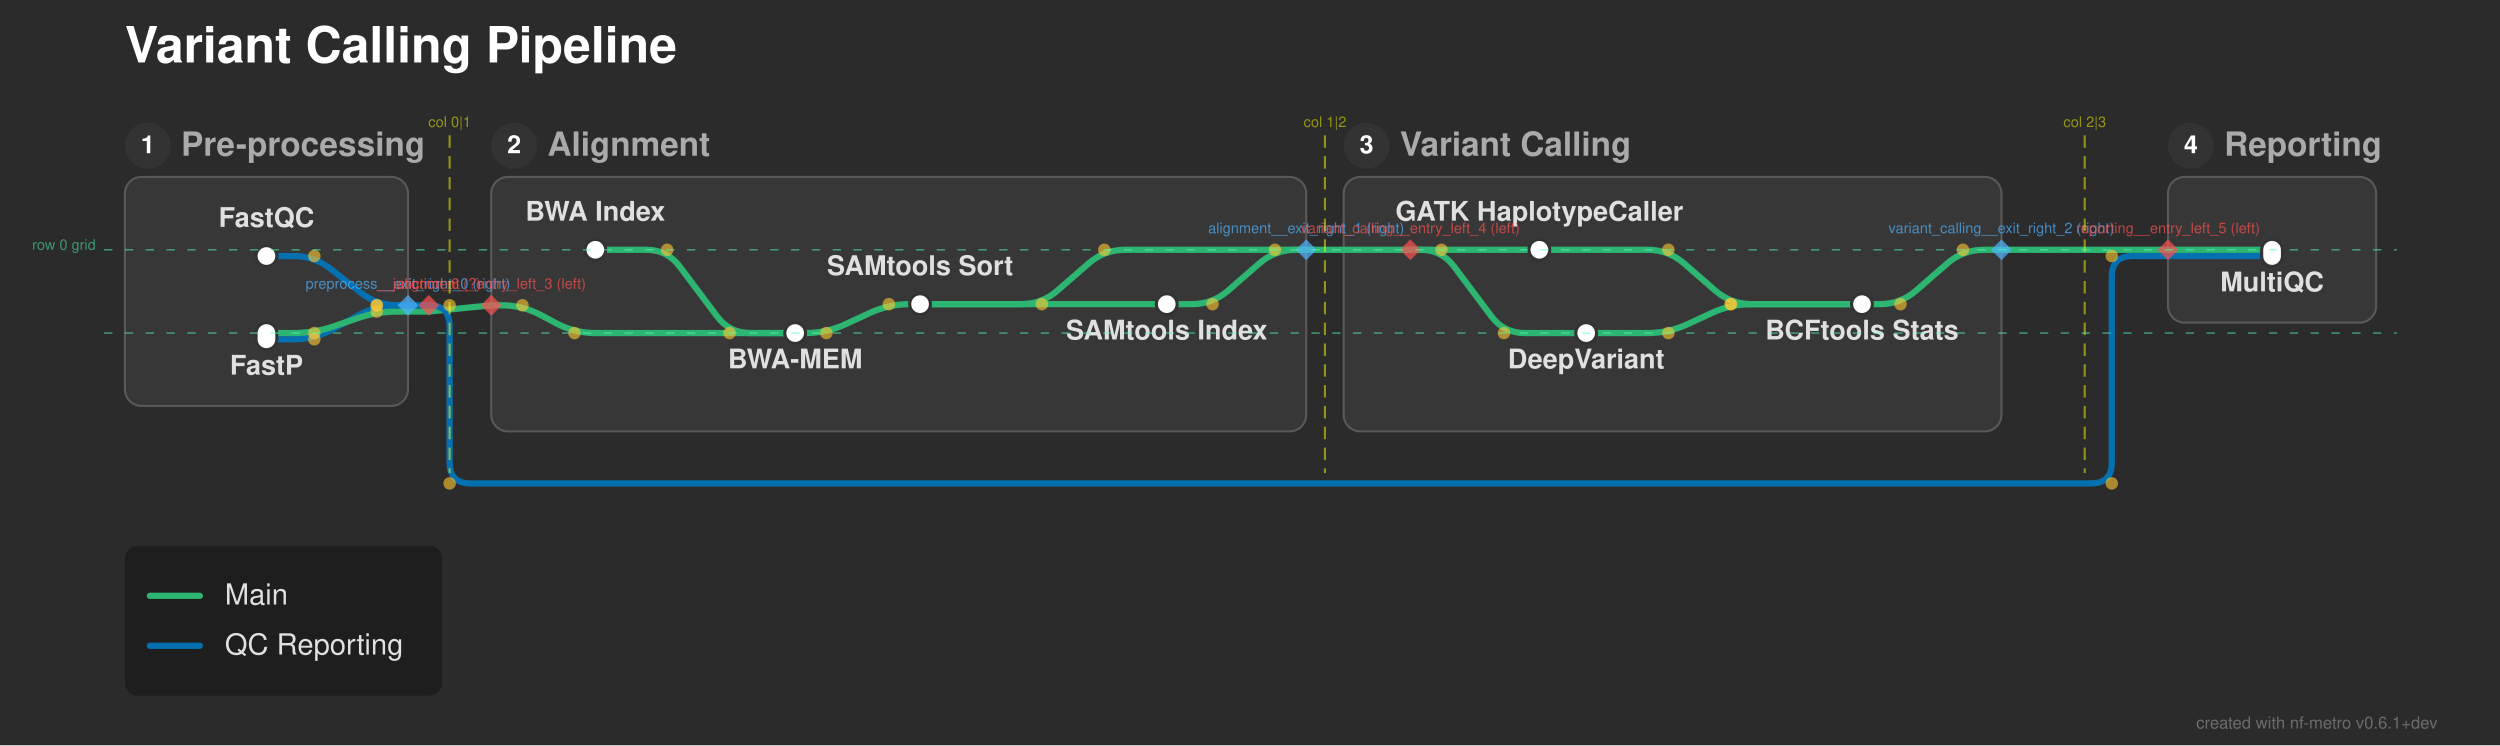
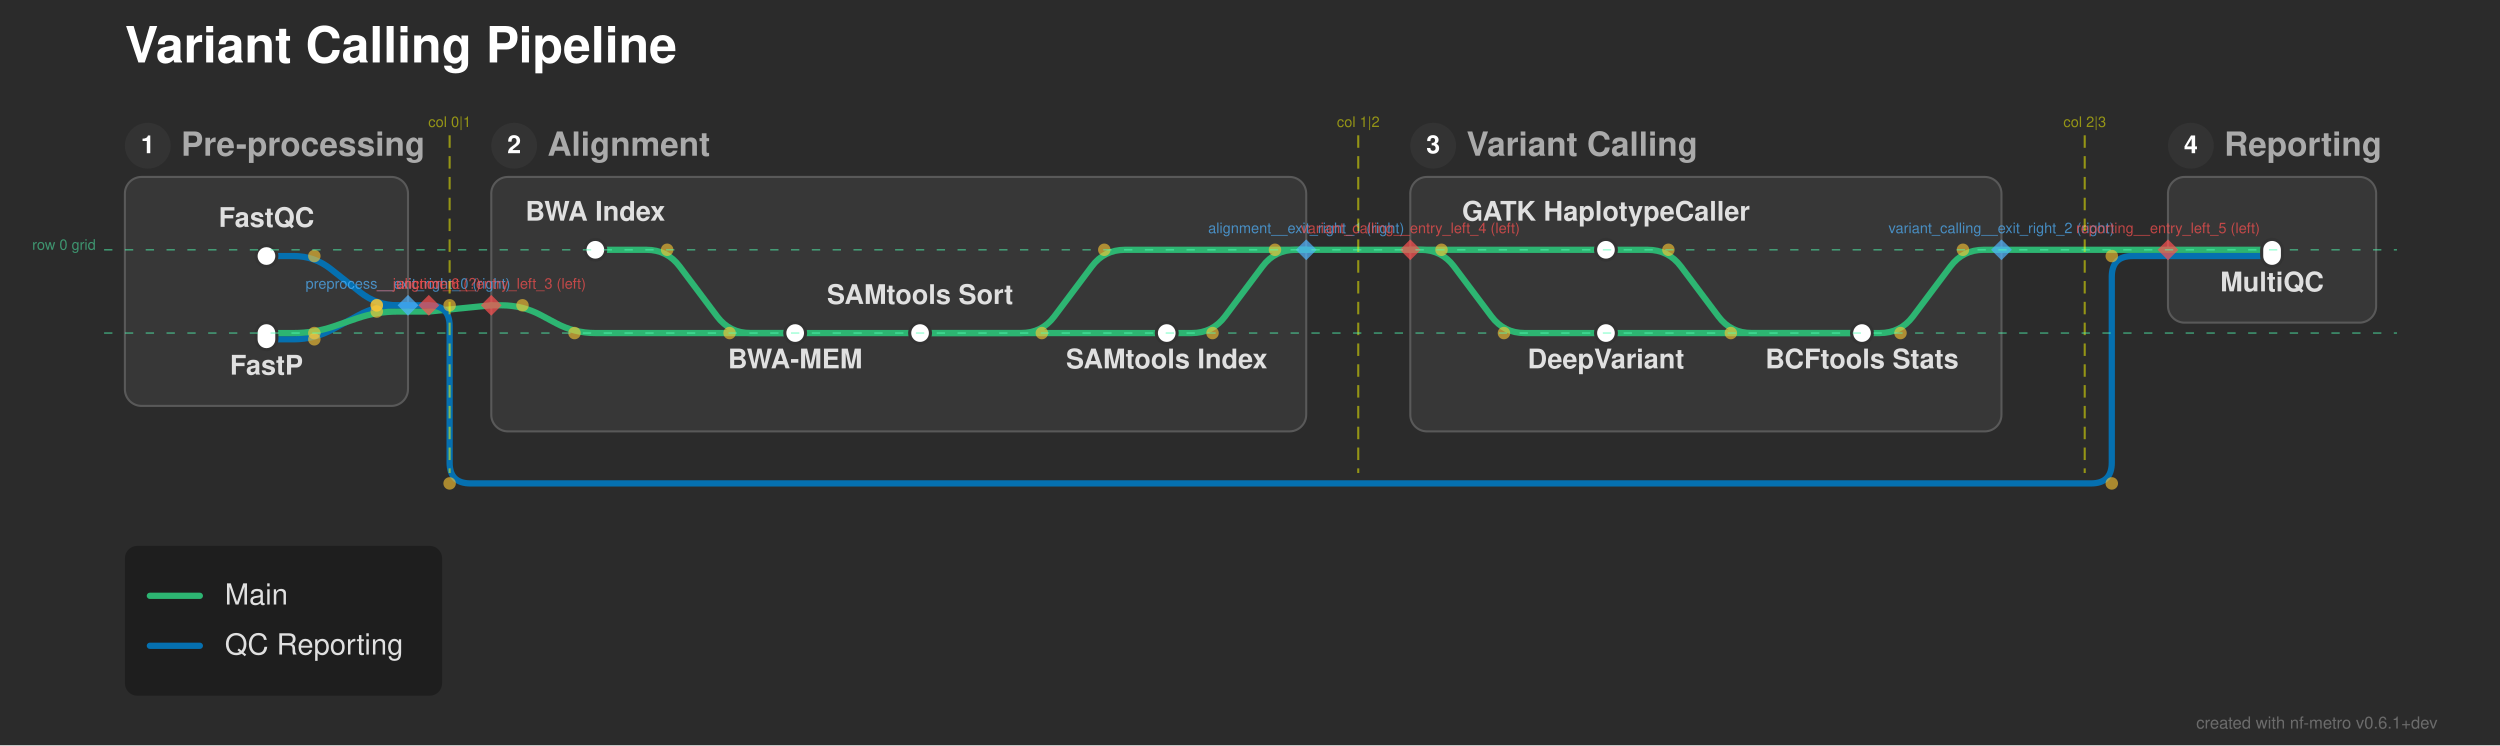
<svg xmlns="http://www.w3.org/2000/svg" width="1201" height="358" viewBox="0 0 1201 358">
  <defs>
</defs>
  <rect x="0" y="0" width="1201" height="358" fill="#2b2b2b" />
  <text x="60.0" y="30.0" font-size="24.0" fill="#ffffff" font-family="'Helvetica Neue', Helvetica, Arial, sans-serif" font-weight="bold" class="nf-metro-title">Variant Calling Pipeline</text>
  <rect x="60.0" y="85.0" width="136.0" height="110.0" rx="8" ry="8" fill="#373737" stroke="#595959" stroke-width="1.0" />
  <circle cx="71.0" cy="70.0" r="11" fill="#333333" class="nf-metro-section-num-circle" />
  <text x="71.0" y="70.0" font-size="12" fill="#ffffff" font-family="'Helvetica Neue', Helvetica, Arial, sans-serif" font-weight="bold" text-anchor="middle" dy="0.3em">1</text>
  <text x="87.0" y="70.0" font-size="16.0" fill="#aaaaaa" font-family="'Helvetica Neue', Helvetica, Arial, sans-serif" font-weight="bold" dy="0.3em" class="nf-metro-section-label">Pre-processing</text>
  <rect x="236.0" y="85.0" width="391.5" height="122.233" rx="8" ry="8" fill="#373737" stroke="#595959" stroke-width="1.0" />
  <circle cx="247.0" cy="70.0" r="11" fill="#333333" class="nf-metro-section-num-circle" />
  <text x="247.0" y="70.0" font-size="12" fill="#ffffff" font-family="'Helvetica Neue', Helvetica, Arial, sans-serif" font-weight="bold" text-anchor="middle" dy="0.3em">2</text>
  <text x="263.0" y="70.0" font-size="16.0" fill="#aaaaaa" font-family="'Helvetica Neue', Helvetica, Arial, sans-serif" font-weight="bold" dy="0.3em" class="nf-metro-section-label">Alignment</text>
-   <rect x="645.5" y="85.0" width="316.0" height="122.233" rx="8" ry="8" fill="#373737" stroke="#595959" stroke-width="1.0" />
-   <circle cx="656.5" cy="70.0" r="11" fill="#333333" class="nf-metro-section-num-circle" />
-   <text x="656.5" y="70.0" font-size="12" fill="#ffffff" font-family="'Helvetica Neue', Helvetica, Arial, sans-serif" font-weight="bold" text-anchor="middle" dy="0.3em">3</text>
-   <text x="672.5" y="70.0" font-size="16.0" fill="#aaaaaa" font-family="'Helvetica Neue', Helvetica, Arial, sans-serif" font-weight="bold" dy="0.3em" class="nf-metro-section-label">Variant Calling</text>
+   <rect x="677.5" y="85.0" width="284.0" height="122.233" rx="8" ry="8" fill="#373737" stroke="#595959" stroke-width="1.0" />
+   <circle cx="688.5" cy="70.0" r="11" fill="#333333" class="nf-metro-section-num-circle" />
+   <text x="688.5" y="70.0" font-size="12" fill="#ffffff" font-family="'Helvetica Neue', Helvetica, Arial, sans-serif" font-weight="bold" text-anchor="middle" dy="0.3em">3</text>
+   <text x="704.5" y="70.0" font-size="16.0" fill="#aaaaaa" font-family="'Helvetica Neue', Helvetica, Arial, sans-serif" font-weight="bold" dy="0.3em" class="nf-metro-section-label">Variant Calling</text>
  <rect x="1041.5" y="85.0" width="100.0" height="70.0" rx="8" ry="8" fill="#373737" stroke="#595959" stroke-width="1.0" />
  <circle cx="1052.5" cy="70.0" r="11" fill="#333333" class="nf-metro-section-num-circle" />
  <text x="1052.5" y="70.0" font-size="12" fill="#ffffff" font-family="'Helvetica Neue', Helvetica, Arial, sans-serif" font-weight="bold" text-anchor="middle" dy="0.3em">4</text>
  <text x="1068.5" y="70.0" font-size="16.0" fill="#aaaaaa" font-family="'Helvetica Neue', Helvetica, Arial, sans-serif" font-weight="bold" dy="0.3em" class="nf-metro-section-label">Reporting</text>
  <path d="M128.0,163.0 L141.0,163.0 Q151.0,163.0,159.783,158.218 L172.217,151.448 Q181.0,146.667,191.0,146.667 L196.0,146.667" stroke="#0570b0" stroke-width="3.0" fill="none" stroke-linecap="round" stroke-linejoin="round" />
-   <path d="M382.0,160.0 L387.0,160.0 Q397.0,160.0,406.075,155.8 L417.925,150.316 Q427.0,146.117,437.0,146.117 L442.0,146.117" stroke="#2db572" stroke-width="3.0" fill="none" stroke-linecap="round" stroke-linejoin="round" />
-   <path d="M762.0,160.0 L791.5,160.0 Q801.5,160.0,810.575,155.8 L822.425,150.316 Q831.5,146.117,841.5,146.117 L894.5,146.117" stroke="#2db572" stroke-width="3.0" fill="none" stroke-linecap="round" stroke-linejoin="round" />
+   <path d="M382.0,160.0 L442.0,160.0" stroke="#2db572" stroke-width="3.0" stroke-linecap="round" />
+   <path d="M442.0,160.0 L560.5,160.0" stroke="#2db572" stroke-width="3.0" stroke-linecap="round" />
+   <path d="M771.5,160.0 L894.5,160.0" stroke="#2db572" stroke-width="3.0" stroke-linecap="round" />
  <path d="M128.0,160.0 L141.0,160.0 Q151.0,160.0,160.455,156.743 L171.545,152.923 Q181.0,149.667,191.0,149.667 L196.0,149.667" stroke="#2db572" stroke-width="3.0" fill="none" stroke-linecap="round" stroke-linejoin="round" />
+   <path d="M442.0,160.0 L490.5,160.0 Q500.5,160.0,506.5,152.0 L524.5,128.0 Q530.5,120.0,540.5,120.0 L627.5,120.0" stroke="#2db572" stroke-width="3.0" fill="none" stroke-linecap="round" stroke-linejoin="round" />
+   <path d="M560.5,160.0 L572.5,160.0 Q582.5,160.0,588.5,152.0 L606.5,128.0 Q612.5,120.0,622.5,120.0 L627.5,120.0" stroke="#2db572" stroke-width="3.0" fill="none" stroke-linecap="round" stroke-linejoin="round" />
+   <path d="M894.5,160.0 L903.0,160.0 Q913.0,160.0,919.0,152.0 L937.0,128.0 Q943.0,120.0,953.0,120.0 L961.5,120.0" stroke="#2db572" stroke-width="3.0" fill="none" stroke-linecap="round" stroke-linejoin="round" />
  <path d="M196.0,149.667 L206.0,149.667" stroke="#2db572" stroke-width="3.0" stroke-linecap="round" />
  <path d="M206.0,149.667 L236.0,146.667" stroke="#2db572" stroke-width="3.0" stroke-linecap="round" />
  <path d="M236.0,146.667 L241.0,146.667 Q251.0,146.667,259.824,151.373 L267.176,155.294 Q276.0,160.0,286.0,160.0 L382.0,160.0" stroke="#2db572" stroke-width="3.0" fill="none" stroke-linecap="round" stroke-linejoin="round" />
  <path d="M196.0,146.667 L206.0,146.667" stroke="#0570b0" stroke-width="3.0" stroke-linecap="round" />
  <path d="M206.0,146.667 L206.0,146.667 Q216.0,146.667,216.0,156.667 L216.0,222.233 Q216.0,232.233,226.0,232.233 L1004.5,232.233 Q1014.5,232.233,1014.5,222.233 L1014.5,133.0 Q1014.5,123.0,1024.5,123.0 L1041.5,123.0" stroke="#0570b0" stroke-width="3.0" fill="none" stroke-linecap="round" stroke-linejoin="round" />
-   <path d="M442.0,146.117 L560.5,146.117" stroke="#2db572" stroke-width="3.0" stroke-linecap="round" />
-   <path d="M442.0,146.117 L490.5,146.117 Q500.5,146.117,508.042,139.55 L522.958,126.566 Q530.5,120.0,540.5,120.0 L627.5,120.0" stroke="#2db572" stroke-width="3.0" fill="none" stroke-linecap="round" stroke-linejoin="round" />
-   <path d="M560.5,146.117 L572.5,146.117 Q582.5,146.117,590.042,139.55 L604.958,126.566 Q612.5,120.0,622.5,120.0 L627.5,120.0" stroke="#2db572" stroke-width="3.0" fill="none" stroke-linecap="round" stroke-linejoin="round" />
-   <path d="M894.5,146.117 L903.0,146.117 Q913.0,146.117,920.542,139.55 L935.458,126.566 Q943.0,120.0,953.0,120.0 L961.5,120.0" stroke="#2db572" stroke-width="3.0" fill="none" stroke-linecap="round" stroke-linejoin="round" />
  <path d="M128.0,123.0 L141.0,123.0 Q151.0,123.0,158.851,129.194 L173.149,140.473 Q181.0,146.667,191.0,146.667 L196.0,146.667" stroke="#0570b0" stroke-width="3.0" fill="none" stroke-linecap="round" stroke-linejoin="round" />
  <path d="M1041.5,123.0 L1091.5,123.0" stroke="#0570b0" stroke-width="3.0" stroke-linecap="round" />
  <path d="M286.0,120.0 L310.5,120.0 Q320.5,120.0,326.5,128.0 L344.5,152.0 Q350.5,160.0,360.5,160.0 L382.0,160.0" stroke="#2db572" stroke-width="3.0" fill="none" stroke-linecap="round" stroke-linejoin="round" />
-   <path d="M739.5,120.0 L791.5,120.0 Q801.5,120.0,809.042,126.566 L823.958,139.55 Q831.5,146.117,841.5,146.117 L894.5,146.117" stroke="#2db572" stroke-width="3.0" fill="none" stroke-linecap="round" stroke-linejoin="round" />
-   <path d="M677.5,120.0 L739.5,120.0" stroke="#2db572" stroke-width="3.0" stroke-linecap="round" />
-   <path d="M677.5,120.0 L682.5,120.0 Q692.5,120.0,698.5,128.0 L716.5,152.0 Q722.5,160.0,732.5,160.0 L762.0,160.0" stroke="#2db572" stroke-width="3.0" fill="none" stroke-linecap="round" stroke-linejoin="round" />
+   <path d="M771.5,120.0 L791.5,120.0 Q801.5,120.0,807.5,128.0 L825.5,152.0 Q831.5,160.0,841.5,160.0 L894.5,160.0" stroke="#2db572" stroke-width="3.0" fill="none" stroke-linecap="round" stroke-linejoin="round" />
+   <path d="M677.5,120.0 L771.5,120.0" stroke="#2db572" stroke-width="3.0" stroke-linecap="round" />
+   <path d="M677.5,120.0 L682.5,120.0 Q692.5,120.0,698.5,128.0 L716.5,152.0 Q722.5,160.0,732.5,160.0 L771.5,160.0" stroke="#2db572" stroke-width="3.0" fill="none" stroke-linecap="round" stroke-linejoin="round" />
  <path d="M1041.5,120.0 L1091.5,120.0" stroke="#2db572" stroke-width="3.0" stroke-linecap="round" />
  <path d="M627.5,120.0 L677.5,120.0" stroke="#2db572" stroke-width="3.0" stroke-linecap="round" />
  <path d="M961.5,120.0 L1041.5,120.0" stroke="#2db572" stroke-width="3.0" stroke-linecap="round" />
  <rect x="123.0" y="118.0" width="10.0" height="10.0" rx="5.0" ry="5.0" fill="#ffffff" stroke="#333333" stroke-width="1.5" />
  <rect x="123.0" y="155.0" width="10.0" height="13.0" rx="5.0" ry="5.0" fill="#ffffff" stroke="#333333" stroke-width="1.5" />
  <rect x="281.0" y="115.0" width="10.0" height="10.0" rx="5.0" ry="5.0" fill="#ffffff" stroke="#333333" stroke-width="1.5" />
  <rect x="377.0" y="155.0" width="10.0" height="10.0" rx="5.0" ry="5.0" fill="#ffffff" stroke="#333333" stroke-width="1.5" />
-   <rect x="437.0" y="141.117" width="10.0" height="10.0" rx="5.0" ry="5.0" fill="#ffffff" stroke="#333333" stroke-width="1.5" />
-   <rect x="555.5" y="141.117" width="10.0" height="10.0" rx="5.0" ry="5.0" fill="#ffffff" stroke="#333333" stroke-width="1.5" />
-   <rect x="734.5" y="115.0" width="10.0" height="10.0" rx="5.0" ry="5.0" fill="#ffffff" stroke="#333333" stroke-width="1.5" />
-   <rect x="757.0" y="155.0" width="10.0" height="10.0" rx="5.0" ry="5.0" fill="#ffffff" stroke="#333333" stroke-width="1.5" />
-   <rect x="889.5" y="141.117" width="10.0" height="10.0" rx="5.0" ry="5.0" fill="#ffffff" stroke="#333333" stroke-width="1.5" />
+   <rect x="437.0" y="155.0" width="10.0" height="10.0" rx="5.0" ry="5.0" fill="#ffffff" stroke="#333333" stroke-width="1.5" />
+   <rect x="555.5" y="155.0" width="10.0" height="10.0" rx="5.0" ry="5.0" fill="#ffffff" stroke="#333333" stroke-width="1.5" />
+   <rect x="766.5" y="115.0" width="10.0" height="10.0" rx="5.0" ry="5.0" fill="#ffffff" stroke="#333333" stroke-width="1.5" />
+   <rect x="766.5" y="155.0" width="10.0" height="10.0" rx="5.0" ry="5.0" fill="#ffffff" stroke="#333333" stroke-width="1.5" />
+   <rect x="889.5" y="155.0" width="10.0" height="10.0" rx="5.0" ry="5.0" fill="#ffffff" stroke="#333333" stroke-width="1.5" />
  <rect x="1086.5" y="115.0" width="10.0" height="13.0" rx="5.0" ry="5.0" fill="#ffffff" stroke="#333333" stroke-width="1.5" />
  <text x="286.0" y="106.0" font-size="13.0" fill="#e0e0e0" font-family="'Helvetica Neue', Helvetica, Arial, sans-serif" font-weight="bold" text-anchor="middle" dominant-baseline="auto">BWA Index</text>
-   <text x="739.5" y="106.0" font-size="13.0" fill="#e0e0e0" font-family="'Helvetica Neue', Helvetica, Arial, sans-serif" font-weight="bold" text-anchor="middle" dominant-baseline="auto">GATK HaplotypeCaller</text>
-   <text x="762.0" y="171.0" font-size="13.0" fill="#e0e0e0" font-family="'Helvetica Neue', Helvetica, Arial, sans-serif" font-weight="bold" text-anchor="middle" dominant-baseline="hanging">DeepVariant</text>
+   <text x="771.5" y="106.0" font-size="13.0" fill="#e0e0e0" font-family="'Helvetica Neue', Helvetica, Arial, sans-serif" font-weight="bold" text-anchor="middle" dominant-baseline="auto">GATK HaplotypeCaller</text>
+   <text x="771.5" y="171.0" font-size="13.0" fill="#e0e0e0" font-family="'Helvetica Neue', Helvetica, Arial, sans-serif" font-weight="bold" text-anchor="middle" dominant-baseline="hanging">DeepVariant</text>
  <text x="128.0" y="109.0" font-size="13.0" fill="#e0e0e0" font-family="'Helvetica Neue', Helvetica, Arial, sans-serif" font-weight="bold" text-anchor="middle" dominant-baseline="auto">FastQC</text>
  <text x="1091.5" y="134.0" font-size="13.0" fill="#e0e0e0" font-family="'Helvetica Neue', Helvetica, Arial, sans-serif" font-weight="bold" text-anchor="middle" dominant-baseline="hanging">MultiQC</text>
  <text x="128.0" y="174.0" font-size="13.0" fill="#e0e0e0" font-family="'Helvetica Neue', Helvetica, Arial, sans-serif" font-weight="bold" text-anchor="middle" dominant-baseline="hanging">FastP</text>
-   <text x="894.5" y="157.117" font-size="13.0" fill="#e0e0e0" font-family="'Helvetica Neue', Helvetica, Arial, sans-serif" font-weight="bold" text-anchor="middle" dominant-baseline="hanging">BCFtools Stats</text>
+   <text x="894.5" y="171.0" font-size="13.0" fill="#e0e0e0" font-family="'Helvetica Neue', Helvetica, Arial, sans-serif" font-weight="bold" text-anchor="middle" dominant-baseline="hanging">BCFtools Stats</text>
  <text x="382.0" y="171.0" font-size="13.0" fill="#e0e0e0" font-family="'Helvetica Neue', Helvetica, Arial, sans-serif" font-weight="bold" text-anchor="middle" dominant-baseline="hanging">BWA-MEM</text>
-   <text x="442.0" y="132.117" font-size="13.0" fill="#e0e0e0" font-family="'Helvetica Neue', Helvetica, Arial, sans-serif" font-weight="bold" text-anchor="middle" dominant-baseline="auto">SAMtools Sort</text>
-   <text x="560.5" y="157.117" font-size="13.0" fill="#e0e0e0" font-family="'Helvetica Neue', Helvetica, Arial, sans-serif" font-weight="bold" text-anchor="middle" dominant-baseline="hanging">SAMtools Index</text>
+   <text x="442.0" y="146.0" font-size="13.0" fill="#e0e0e0" font-family="'Helvetica Neue', Helvetica, Arial, sans-serif" font-weight="bold" text-anchor="middle" dominant-baseline="auto">SAMtools Sort</text>
+   <text x="560.5" y="171.0" font-size="13.0" fill="#e0e0e0" font-family="'Helvetica Neue', Helvetica, Arial, sans-serif" font-weight="bold" text-anchor="middle" dominant-baseline="hanging">SAMtools Index</text>
  <circle cx="320.5" cy="120.0" r="3.0" fill="rgba(255, 200, 50, 0.6)" />
  <circle cx="350.5" cy="160.0" r="3.0" fill="rgba(255, 200, 50, 0.6)" />
-   <circle cx="397.0" cy="160.0" r="3.0" fill="rgba(255, 200, 50, 0.6)" />
-   <circle cx="427.0" cy="146.117" r="3.0" fill="rgba(255, 200, 50, 0.6)" />
  <circle cx="801.5" cy="120.0" r="3.0" fill="rgba(255, 200, 50, 0.6)" />
-   <circle cx="831.5" cy="146.117" r="3.0" fill="rgba(255, 200, 50, 0.6)" />
-   <circle cx="801.5" cy="160.0" r="3.0" fill="rgba(255, 200, 50, 0.6)" />
-   <circle cx="831.5" cy="146.117" r="3.0" fill="rgba(255, 200, 50, 0.6)" />
+   <circle cx="831.5" cy="160.0" r="3.0" fill="rgba(255, 200, 50, 0.6)" />
  <circle cx="151.0" cy="160.0" r="3.0" fill="rgba(255, 200, 50, 0.6)" />
  <circle cx="181.0" cy="149.667" r="3.0" fill="rgba(255, 200, 50, 0.6)" />
  <circle cx="251.0" cy="146.667" r="3.0" fill="rgba(255, 200, 50, 0.6)" />
  <circle cx="276.0" cy="160.0" r="3.0" fill="rgba(255, 200, 50, 0.6)" />
-   <circle cx="500.5" cy="146.117" r="3.0" fill="rgba(255, 200, 50, 0.6)" />
+   <circle cx="500.5" cy="160.0" r="3.0" fill="rgba(255, 200, 50, 0.6)" />
  <circle cx="530.5" cy="120.0" r="3.0" fill="rgba(255, 200, 50, 0.6)" />
  <circle cx="692.5" cy="120.0" r="3.0" fill="rgba(255, 200, 50, 0.6)" />
  <circle cx="722.5" cy="160.0" r="3.0" fill="rgba(255, 200, 50, 0.6)" />
-   <circle cx="582.5" cy="146.117" r="3.0" fill="rgba(255, 200, 50, 0.6)" />
+   <circle cx="582.5" cy="160.0" r="3.0" fill="rgba(255, 200, 50, 0.6)" />
  <circle cx="612.5" cy="120.0" r="3.0" fill="rgba(255, 200, 50, 0.6)" />
-   <circle cx="913.0" cy="146.117" r="3.0" fill="rgba(255, 200, 50, 0.6)" />
+   <circle cx="913.0" cy="160.0" r="3.0" fill="rgba(255, 200, 50, 0.6)" />
  <circle cx="943.0" cy="120.0" r="3.0" fill="rgba(255, 200, 50, 0.6)" />
  <circle cx="151.0" cy="123.0" r="3.0" fill="rgba(255, 200, 50, 0.6)" />
  <circle cx="181.0" cy="146.667" r="3.0" fill="rgba(255, 200, 50, 0.6)" />
  <circle cx="151.0" cy="163.0" r="3.0" fill="rgba(255, 200, 50, 0.6)" />
  <circle cx="181.0" cy="146.667" r="3.0" fill="rgba(255, 200, 50, 0.6)" />
  <circle cx="216.0" cy="146.667" r="3.0" fill="rgba(255, 200, 50, 0.6)" />
  <circle cx="216.0" cy="232.233" r="3.0" fill="rgba(255, 200, 50, 0.6)" />
  <circle cx="1014.5" cy="232.233" r="3.0" fill="rgba(255, 200, 50, 0.6)" />
  <circle cx="1014.5" cy="123.0" r="3.0" fill="rgba(255, 200, 50, 0.6)" />
  <path d="M196.0,141.667 L201.0,146.667 L196.0,151.667 L191.0,146.667 Z" fill="rgba(80, 180, 255, 0.7)" stroke="none" />
  <text x="196.0" y="138.667" font-size="7" fill="rgba(80, 180, 255, 0.7)" font-family="'Helvetica Neue', Helvetica, Arial, sans-serif" text-anchor="middle" dominant-baseline="auto">preprocess__exit_right_0 (right)</text>
  <path d="M627.5,115.0 L632.5,120.0 L627.5,125.0 L622.5,120.0 Z" fill="rgba(80, 180, 255, 0.7)" stroke="none" />
  <text x="627.5" y="112.0" font-size="7" fill="rgba(80, 180, 255, 0.7)" font-family="'Helvetica Neue', Helvetica, Arial, sans-serif" text-anchor="middle" dominant-baseline="auto">alignment__exit_right_1 (right)</text>
  <path d="M961.5,115.0 L966.5,120.0 L961.5,125.0 L956.5,120.0 Z" fill="rgba(80, 180, 255, 0.7)" stroke="none" />
  <text x="961.5" y="112.0" font-size="7" fill="rgba(80, 180, 255, 0.7)" font-family="'Helvetica Neue', Helvetica, Arial, sans-serif" text-anchor="middle" dominant-baseline="auto">variant_calling__exit_right_2 (right)</text>
  <path d="M236.0,141.667 L241.0,146.667 L236.0,151.667 L231.0,146.667 Z" fill="rgba(255, 80, 80, 0.7)" stroke="none" />
  <text x="236.0" y="138.667" font-size="7" fill="rgba(255, 80, 80, 0.7)" font-family="'Helvetica Neue', Helvetica, Arial, sans-serif" text-anchor="middle" dominant-baseline="auto">alignment__entry_left_3 (left)</text>
  <path d="M677.5,115.0 L682.5,120.0 L677.5,125.0 L672.5,120.0 Z" fill="rgba(255, 80, 80, 0.7)" stroke="none" />
  <text x="677.5" y="112.0" font-size="7" fill="rgba(255, 80, 80, 0.7)" font-family="'Helvetica Neue', Helvetica, Arial, sans-serif" text-anchor="middle" dominant-baseline="auto">variant_calling__entry_left_4 (left)</text>
  <path d="M1041.5,115.0 L1046.5,120.0 L1041.5,125.0 L1036.5,120.0 Z" fill="rgba(255, 80, 80, 0.7)" stroke="none" />
  <text x="1041.5" y="112.0" font-size="7" fill="rgba(255, 80, 80, 0.7)" font-family="'Helvetica Neue', Helvetica, Arial, sans-serif" text-anchor="middle" dominant-baseline="auto">reporting__entry_left_5 (left)</text>
  <path d="M206.0,141.667 L211.0,146.667 L206.0,151.667 L201.0,146.667 Z" fill="rgba(255, 80, 80, 0.7)" stroke="none" />
  <text x="206.0" y="138.667" font-size="7" fill="rgba(255, 80, 80, 0.7)" font-family="'Helvetica Neue', Helvetica, Arial, sans-serif" text-anchor="middle" dominant-baseline="auto">__junction_6 (?)</text>
  <path d="M216.0,65.0 L216.0,227.233" stroke="rgba(255, 255, 0, 0.5)" stroke-width="1" stroke-dasharray="6,4" />
  <text x="216.0" y="61.0" font-size="7" fill="rgba(255, 255, 0, 0.5)" font-family="'Helvetica Neue', Helvetica, Arial, sans-serif" text-anchor="middle">col 0|1</text>
-   <path d="M636.5,65.0 L636.5,227.233" stroke="rgba(255, 255, 0, 0.5)" stroke-width="1" stroke-dasharray="6,4" />
-   <text x="636.5" y="61.0" font-size="7" fill="rgba(255, 255, 0, 0.5)" font-family="'Helvetica Neue', Helvetica, Arial, sans-serif" text-anchor="middle">col 1|2</text>
+   <path d="M652.5,65.0 L652.5,227.233" stroke="rgba(255, 255, 0, 0.5)" stroke-width="1" stroke-dasharray="6,4" />
+   <text x="652.5" y="61.0" font-size="7" fill="rgba(255, 255, 0, 0.5)" font-family="'Helvetica Neue', Helvetica, Arial, sans-serif" text-anchor="middle">col 1|2</text>
  <path d="M1001.5,65.0 L1001.5,227.233" stroke="rgba(255, 255, 0, 0.5)" stroke-width="1" stroke-dasharray="6,4" />
  <text x="1001.5" y="61.0" font-size="7" fill="rgba(255, 255, 0, 0.5)" font-family="'Helvetica Neue', Helvetica, Arial, sans-serif" text-anchor="middle">col 2|3</text>
  <path d="M50.0,120.0 L1151.5,120.0" stroke="rgba(80, 255, 180, 0.5)" stroke-width="0.75" stroke-dasharray="4,6" />
  <text x="46.0" y="120.0" font-size="7" fill="rgba(80, 255, 180, 0.5)" font-family="'Helvetica Neue', Helvetica, Arial, sans-serif" text-anchor="end">row 0 grid</text>
  <path d="M50.0,160.0 L1151.5,160.0" stroke="rgba(80, 255, 180, 0.5)" stroke-width="0.75" stroke-dasharray="4,6" />
  <rect x="60.0" y="262.233" width="152.4" height="72.0" rx="6" ry="6" fill="rgba(0, 0, 0, 0.3)" />
  <path d="M72.0,286.233 L96.0,286.233" stroke="#2db572" stroke-width="3.0" stroke-linecap="round" />
  <text x="108.0" y="286.233" font-size="14.0" fill="#e0e0e0" font-family="'Helvetica Neue', Helvetica, Arial, sans-serif" dy="0.3em">Main</text>
  <path d="M72.0,310.233 L96.0,310.233" stroke="#0570b0" stroke-width="3.0" stroke-linecap="round" />
  <text x="108.0" y="310.233" font-size="14.0" fill="#e0e0e0" font-family="'Helvetica Neue', Helvetica, Arial, sans-serif" dy="0.3em">QC Reporting</text>
  <text x="1171.0" y="350.0" font-size="8" fill="rgba(150, 150, 150, 0.6)" font-family="'Helvetica Neue', Helvetica, Arial, sans-serif" text-anchor="end">created with nf-metro v0.6.1+dev</text>
</svg>
